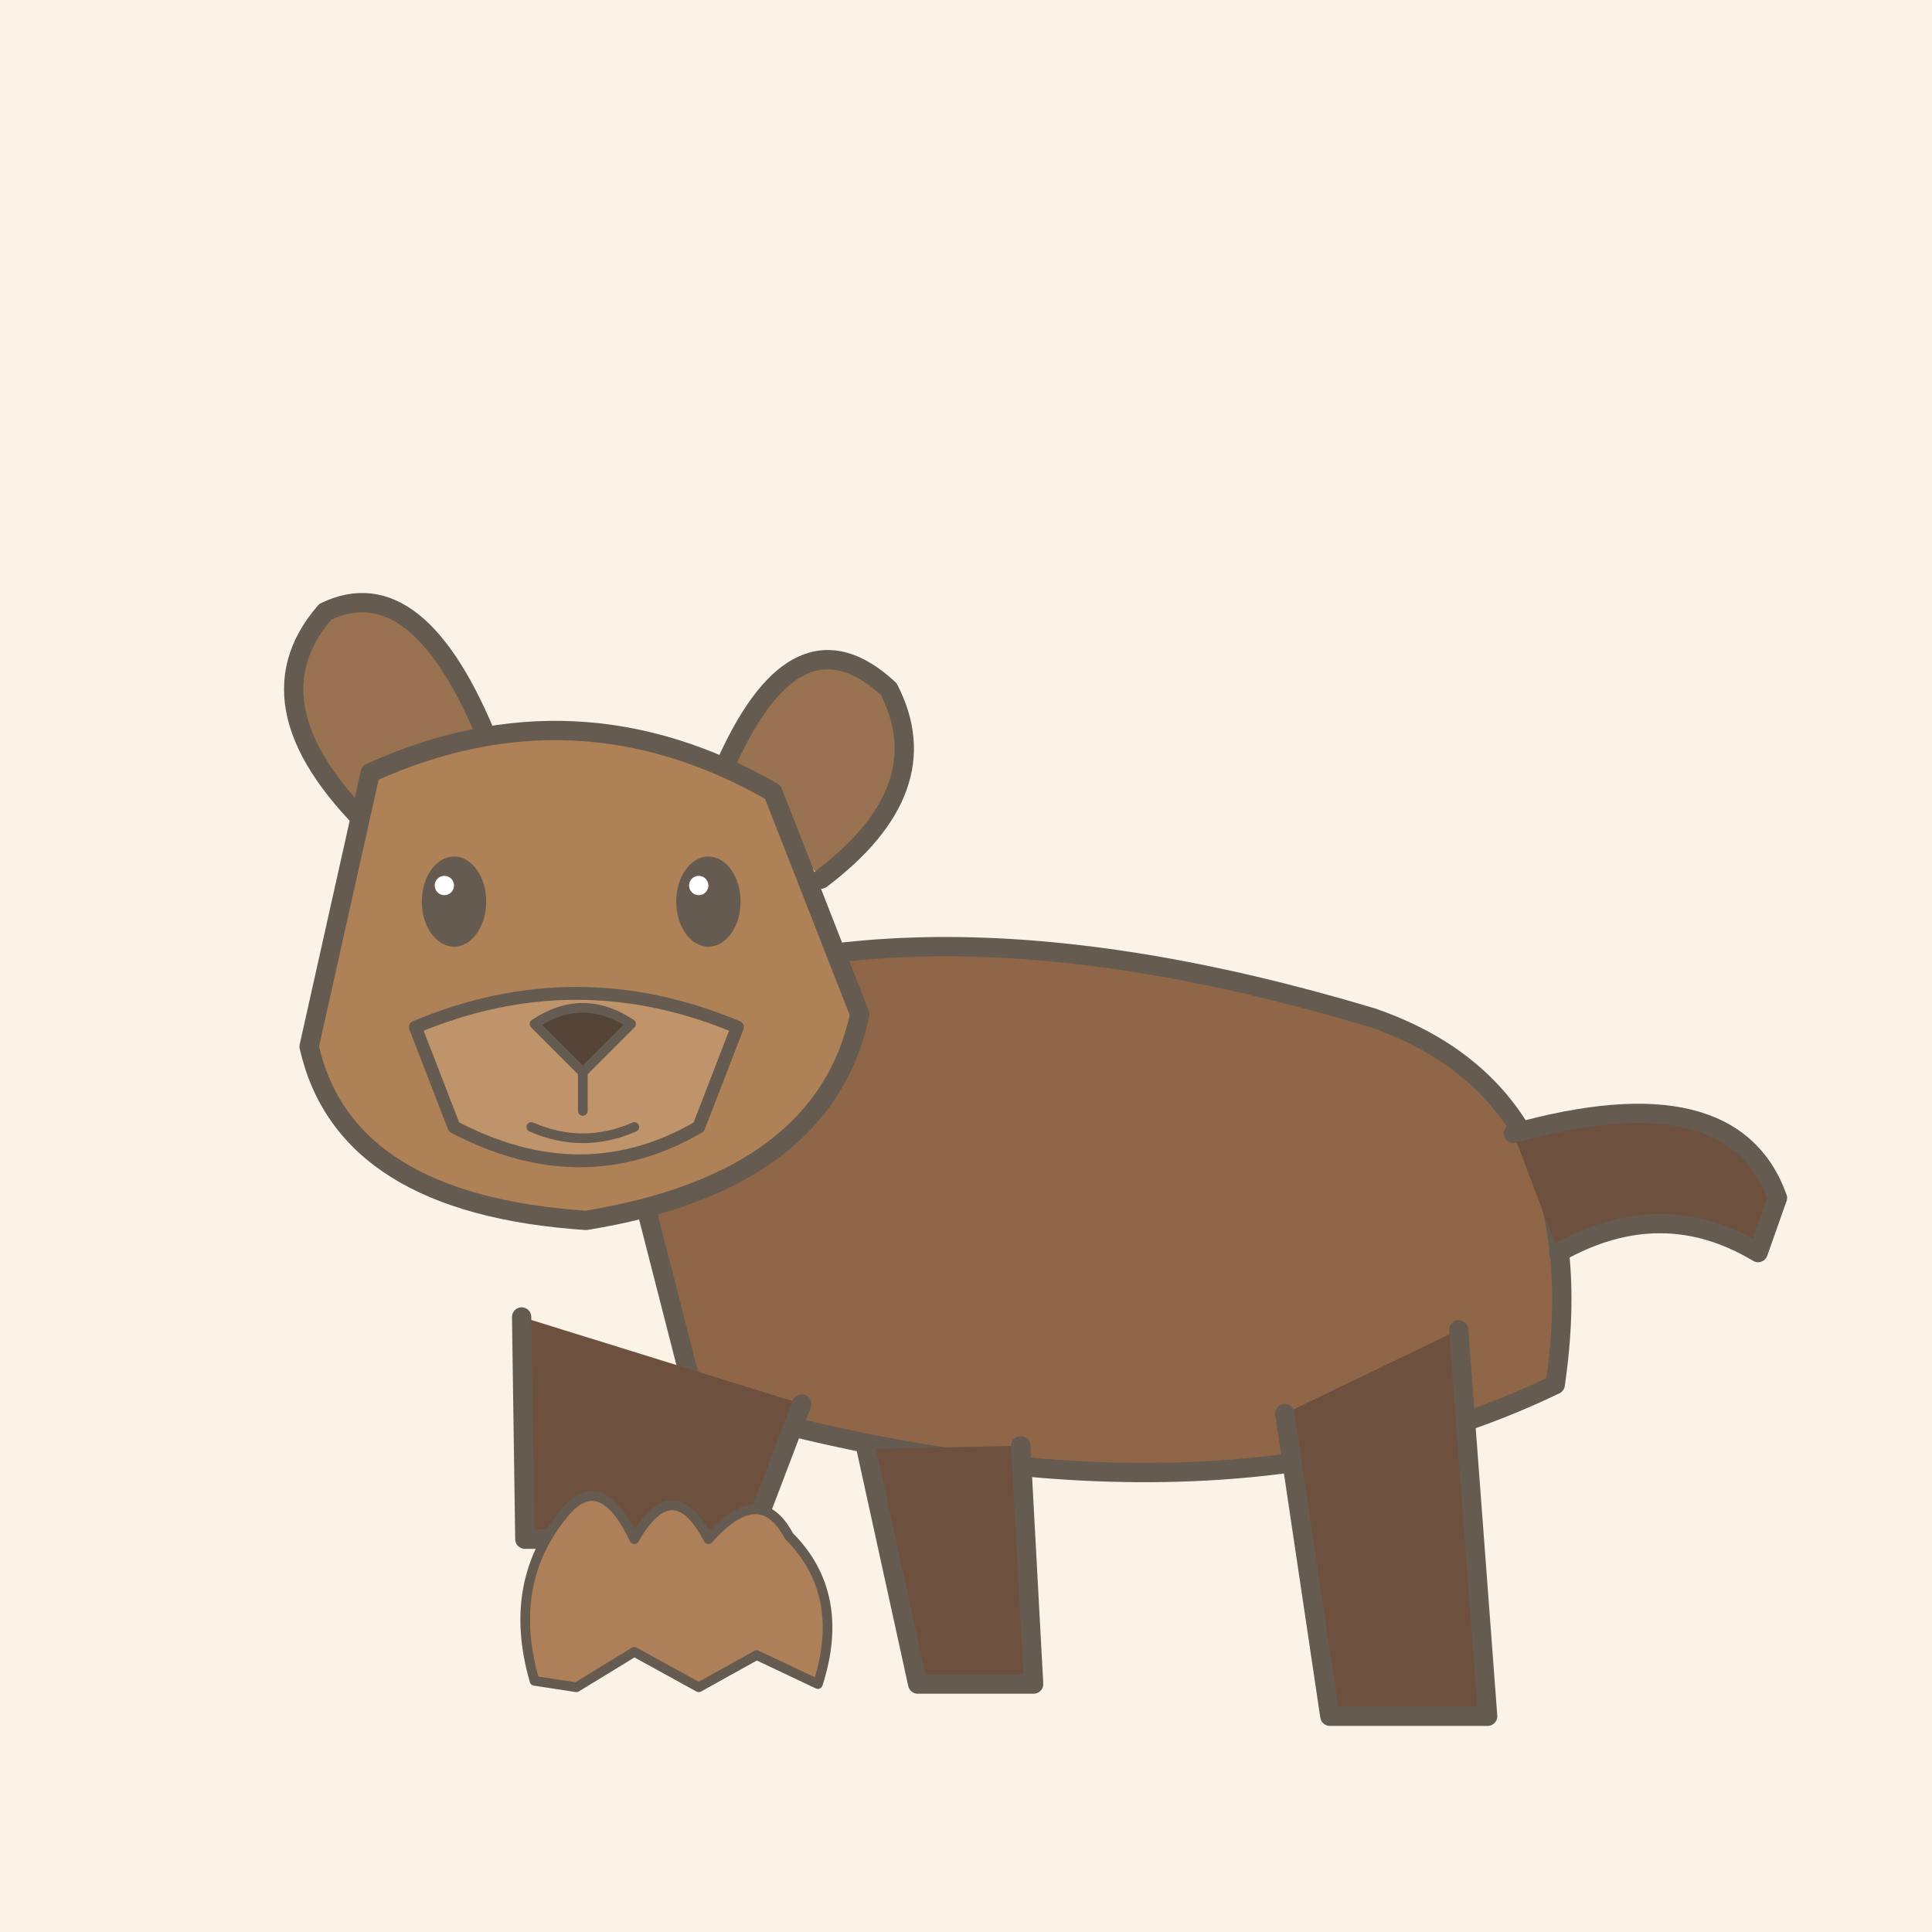
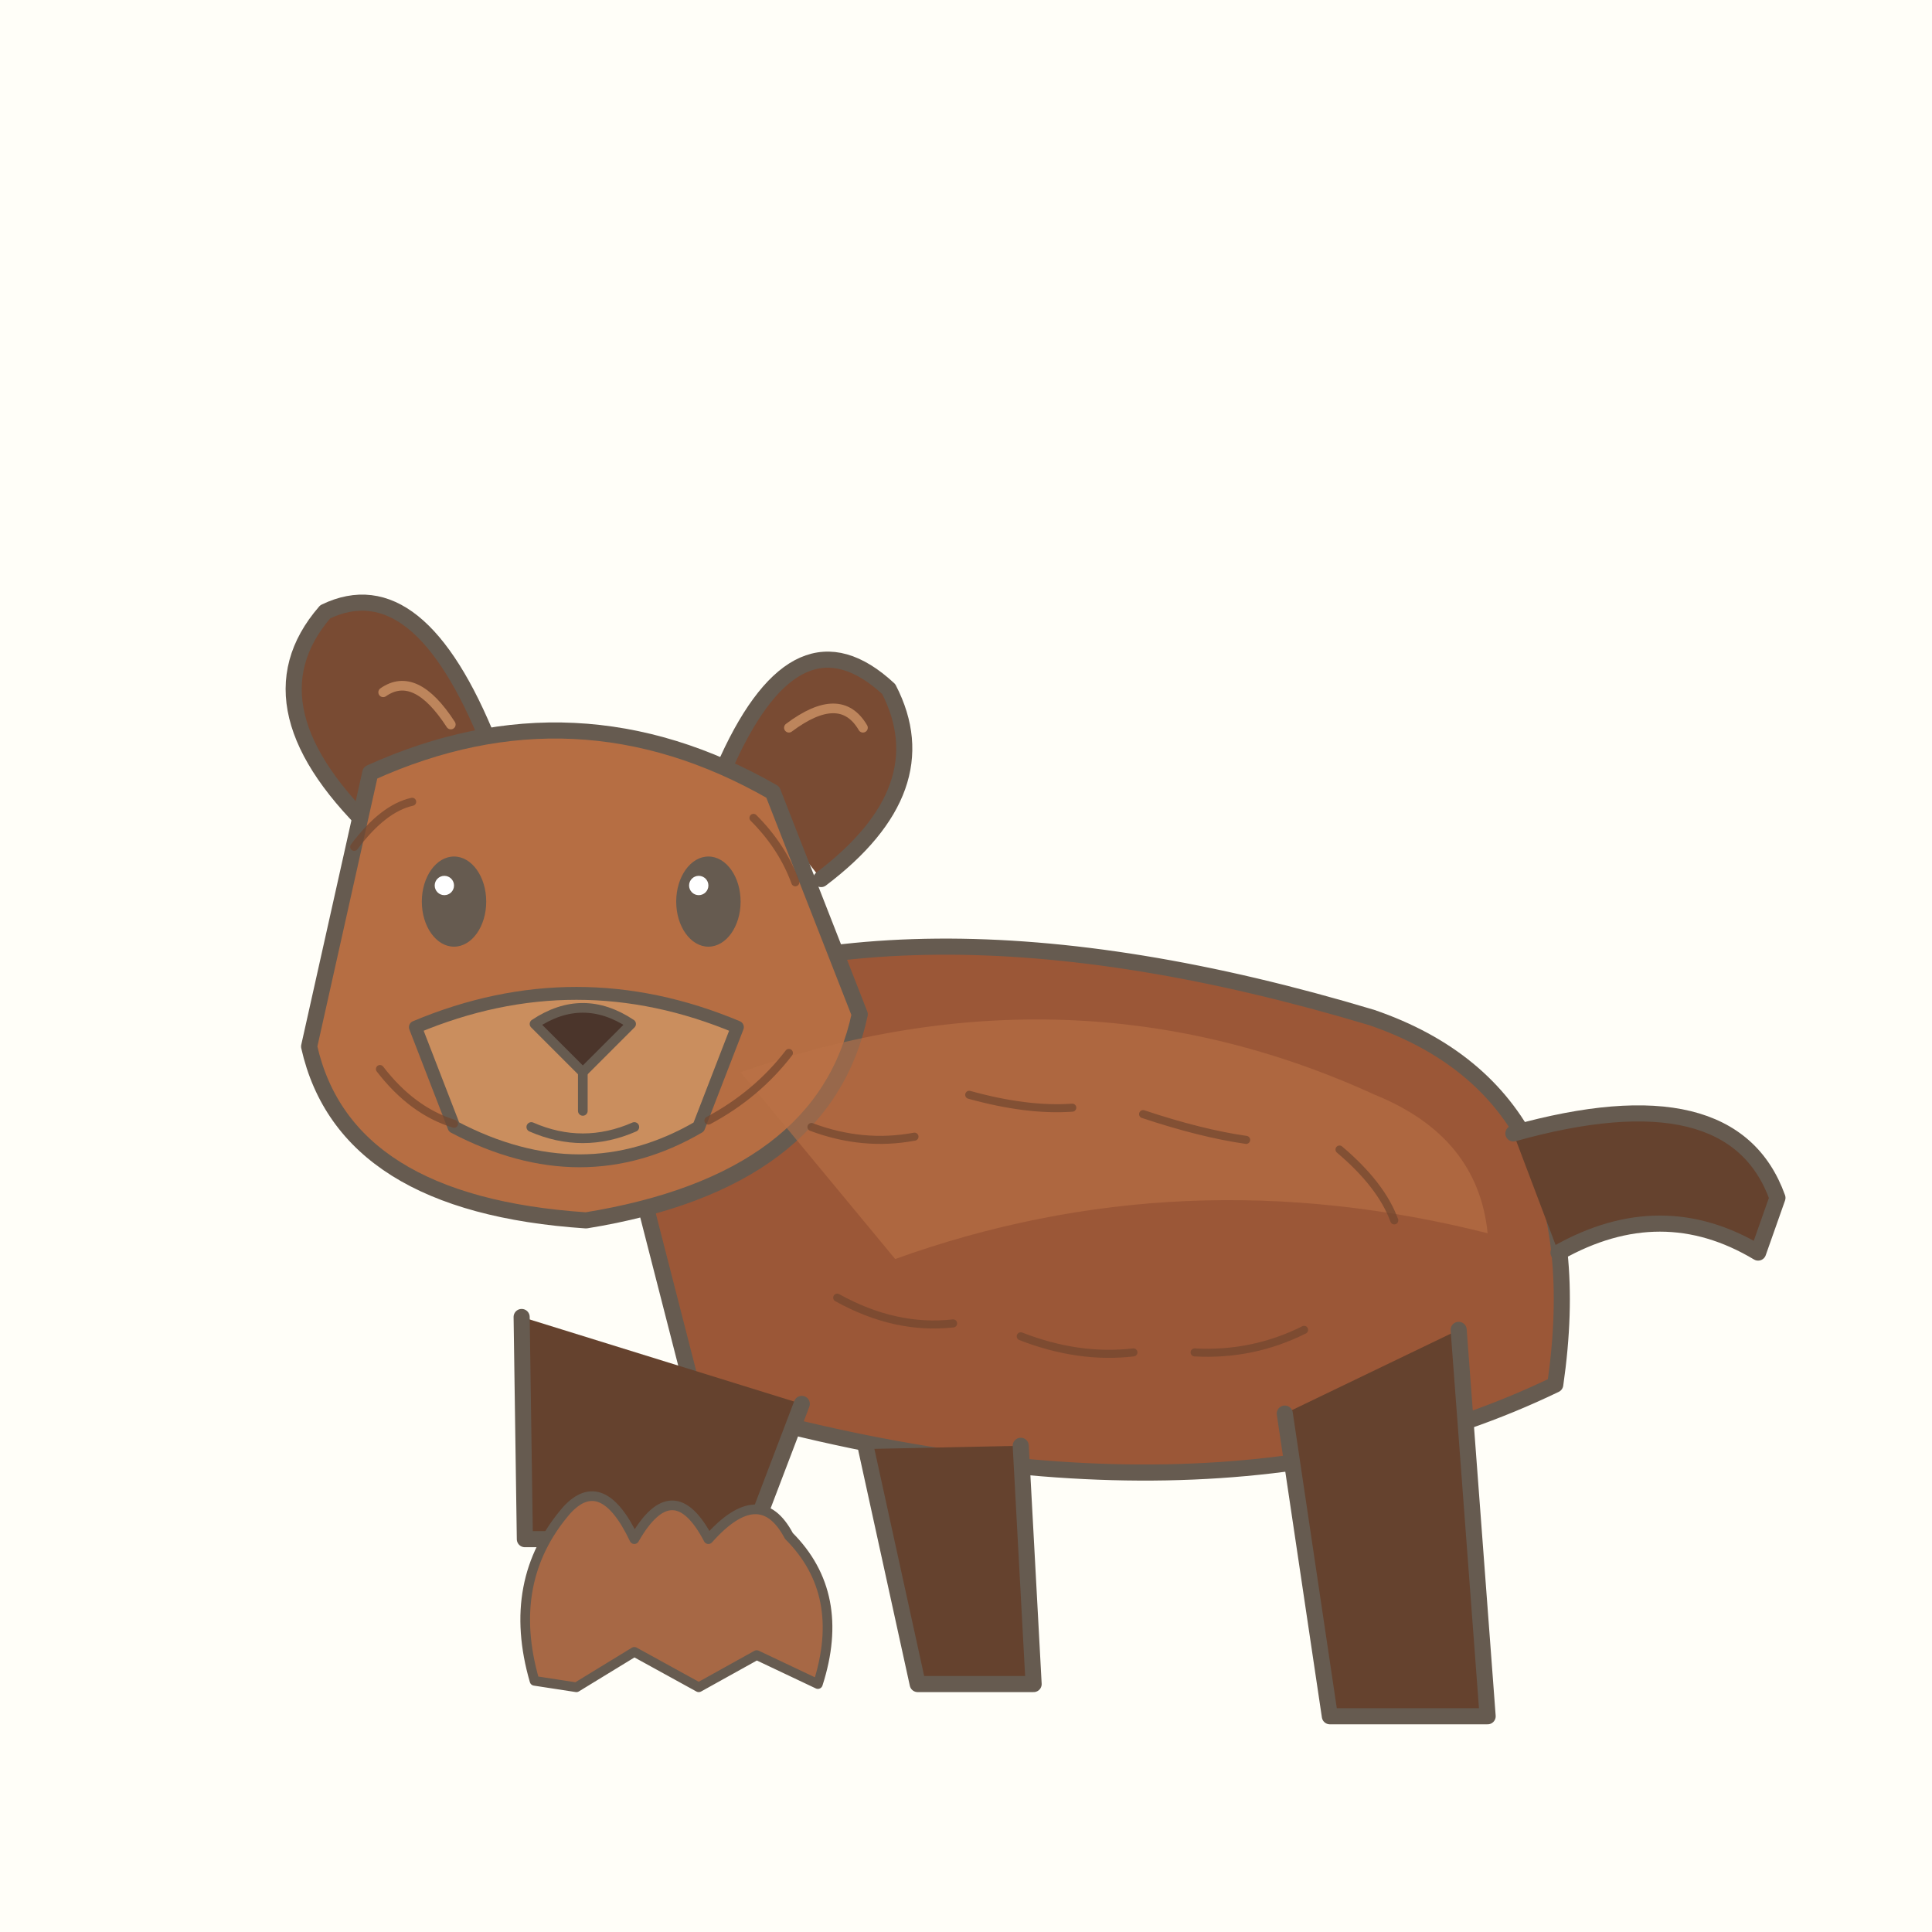
<svg xmlns="http://www.w3.org/2000/svg" width="600" height="600" viewBox="0 0 600 600" data-full-animal="bush-dog" data-illustration="complete">
-   <rect width="600" height="600" fill="#fbf4e6" />
-   <path d="M186 318Q276 271 426 316Q496 340 483 430Q375 482 216 435Z" fill="#8f6748" stroke="#665b50" stroke-width="6" stroke-linecap="round" stroke-linejoin="round" />
-   <path d="M162 409L163 478L233 478L249 436M399 439L413 533L462 533L453 413M269 450L285 523L321 523L317 449" fill="#6d503d" stroke="#665b50" stroke-width="6" stroke-linecap="round" stroke-linejoin="round" />
-   <path d="M470 352Q538 333 552 372L546 389Q516 371 484 389" fill="#6d503d" stroke="#665b50" stroke-width="6" stroke-linecap="round" stroke-linejoin="round" />
-   <path d="M118 260Q75 220 101 190Q130 176 152 231M226 236Q248 188 276 214Q292 245 255 273" fill="#997251" stroke="#665b50" stroke-width="6" stroke-linecap="round" stroke-linejoin="round" />
-   <path d="M115 240Q179 211 240 246L267 315Q256 367 182 379Q107 374 96 325Z" fill="#ae8157" stroke="#665b50" stroke-width="6" stroke-linecap="round" stroke-linejoin="round" />
+   <rect width="600" height="600" fill="#fffef8" />
+   <path d="M186 318Q276 271 426 316Q496 340 483 430Q375 482 216 435Z" fill="#9b5737" stroke="#665b50" stroke-width="5" stroke-linecap="round" stroke-linejoin="round" />
+   <path d="M162 409L163 478L233 478L249 436M399 439L413 533L462 533L453 413M269 450L285 523L321 523L317 449" fill="#65422e" stroke="#665b50" stroke-width="5" stroke-linecap="round" stroke-linejoin="round" />
+   <path d="M470 352Q538 333 552 372L546 389Q516 371 484 389" fill="#65422e" stroke="#665b50" stroke-width="5" stroke-linecap="round" stroke-linejoin="round" />
+   <path d="M118 260Q75 220 101 190Q130 176 152 231M226 236Q248 188 276 214Q292 245 255 273" fill="#794b33" stroke="#665b50" stroke-width="5" stroke-linecap="round" stroke-linejoin="round" />
+   <path d="M115 240Q179 211 240 246L267 315Q256 367 182 379Q107 374 96 325Z" fill="#b66e43" stroke="#665b50" stroke-width="5" stroke-linecap="round" stroke-linejoin="round" />
  <ellipse cx="141" cy="280" rx="10" ry="14" fill="#665b50" />
  <circle cx="138" cy="275" r="3" fill="white" />
  <ellipse cx="220" cy="280" rx="10" ry="14" fill="#665b50" />
  <circle cx="217" cy="275" r="3" fill="white" />
-   <path d="M129 319Q179 298 229 319L217 350Q181 371 141 350Z" fill="#bf946a" stroke="#665b50" stroke-width="4" stroke-linecap="round" stroke-linejoin="round" />
-   <path d="M166 318Q181 308 196 318L181 333Z" fill="#534437" stroke="#665b50" stroke-width="3" stroke-linecap="round" stroke-linejoin="round" />
+   <path d="M129 319Q179 298 229 319L217 350Q181 371 141 350Z" fill="#ca8e5e" stroke="#665b50" stroke-width="4" stroke-linecap="round" stroke-linejoin="round" />
+   <path d="M166 318Q181 308 196 318L181 333Z" fill="#4b352b" stroke="#665b50" stroke-width="3" stroke-linecap="round" stroke-linejoin="round" />
  <path d="M181 333V345M165 350Q181 357 197 350" fill="none" stroke="#665b50" stroke-width="3" stroke-linecap="round" stroke-linejoin="round" />
-   <path d="M166 522Q157 491 176 469Q187 457 197 478Q209 457 220 478Q236 460 245 477Q263 495 254 523L235 514L217 524L197 513L179 524Z" fill="#ad8059" stroke="#665b50" stroke-width="3" stroke-linecap="round" stroke-linejoin="round" />
+   <path d="M166 522Q157 491 176 469Q187 457 197 478Q209 457 220 478Q236 460 245 477Q263 495 254 523L235 514L217 524L197 513L179 524Z" fill="#a76845" stroke="#665b50" stroke-width="3" stroke-linecap="round" stroke-linejoin="round" />
+   <path d="M230 333Q333 297 427 340Q459 353 462 383Q367 359 278 391Z" fill="#bb7246" opacity=".58" />
+   <g fill="none" stroke="#72462f" stroke-width="2.5" stroke-linecap="round" opacity=".72">
+     <path d="M252 350q16 6 32 3M301 340q18 5 32 4M355 346q18 6 32 8M416 357q13 11 17 22M260 403q18 10 36 8M317 415q18 7 35 5M371 420q18 1 34-7M110 263q9-12 18-14M234 254q9 9 13 20M118 332q10 13 23 17M220 348q15-8 25-21" />
+   </g>
+   <path d="M119 215q10-7 21 10M245 226q16-12 23 0" fill="none" stroke="#ce9366" stroke-width="3" stroke-linecap="round" opacity=".8" />
</svg>
